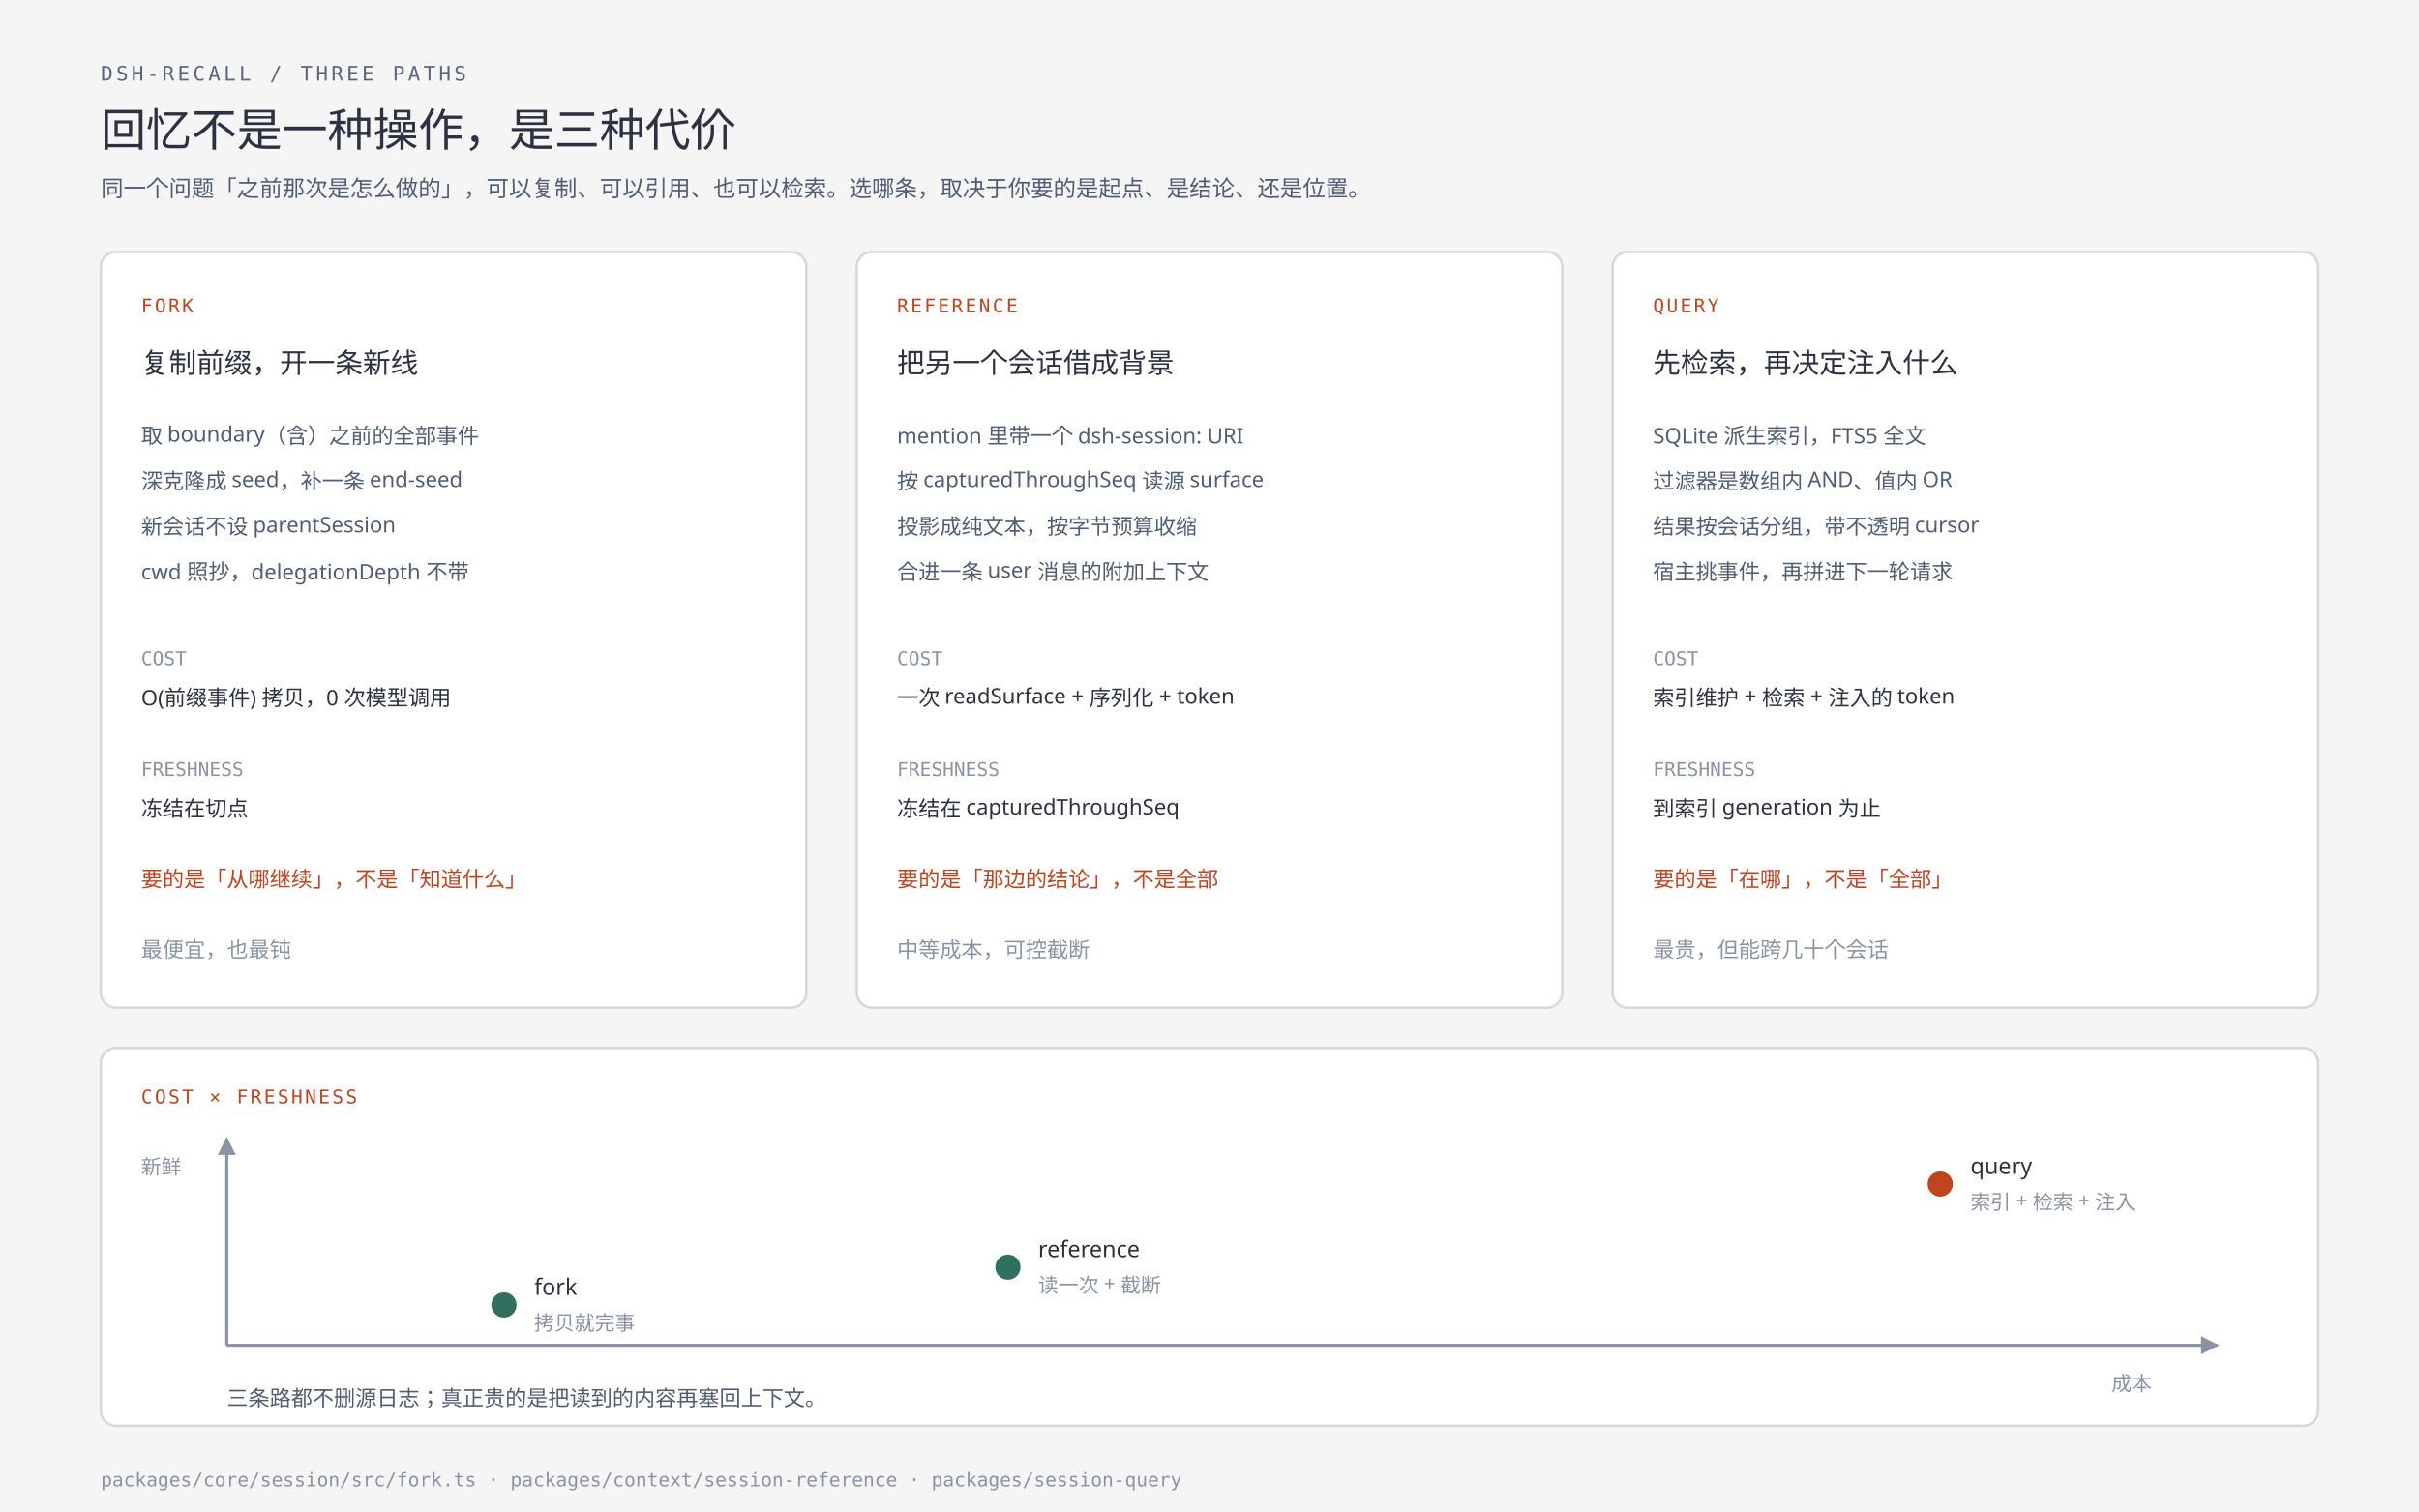
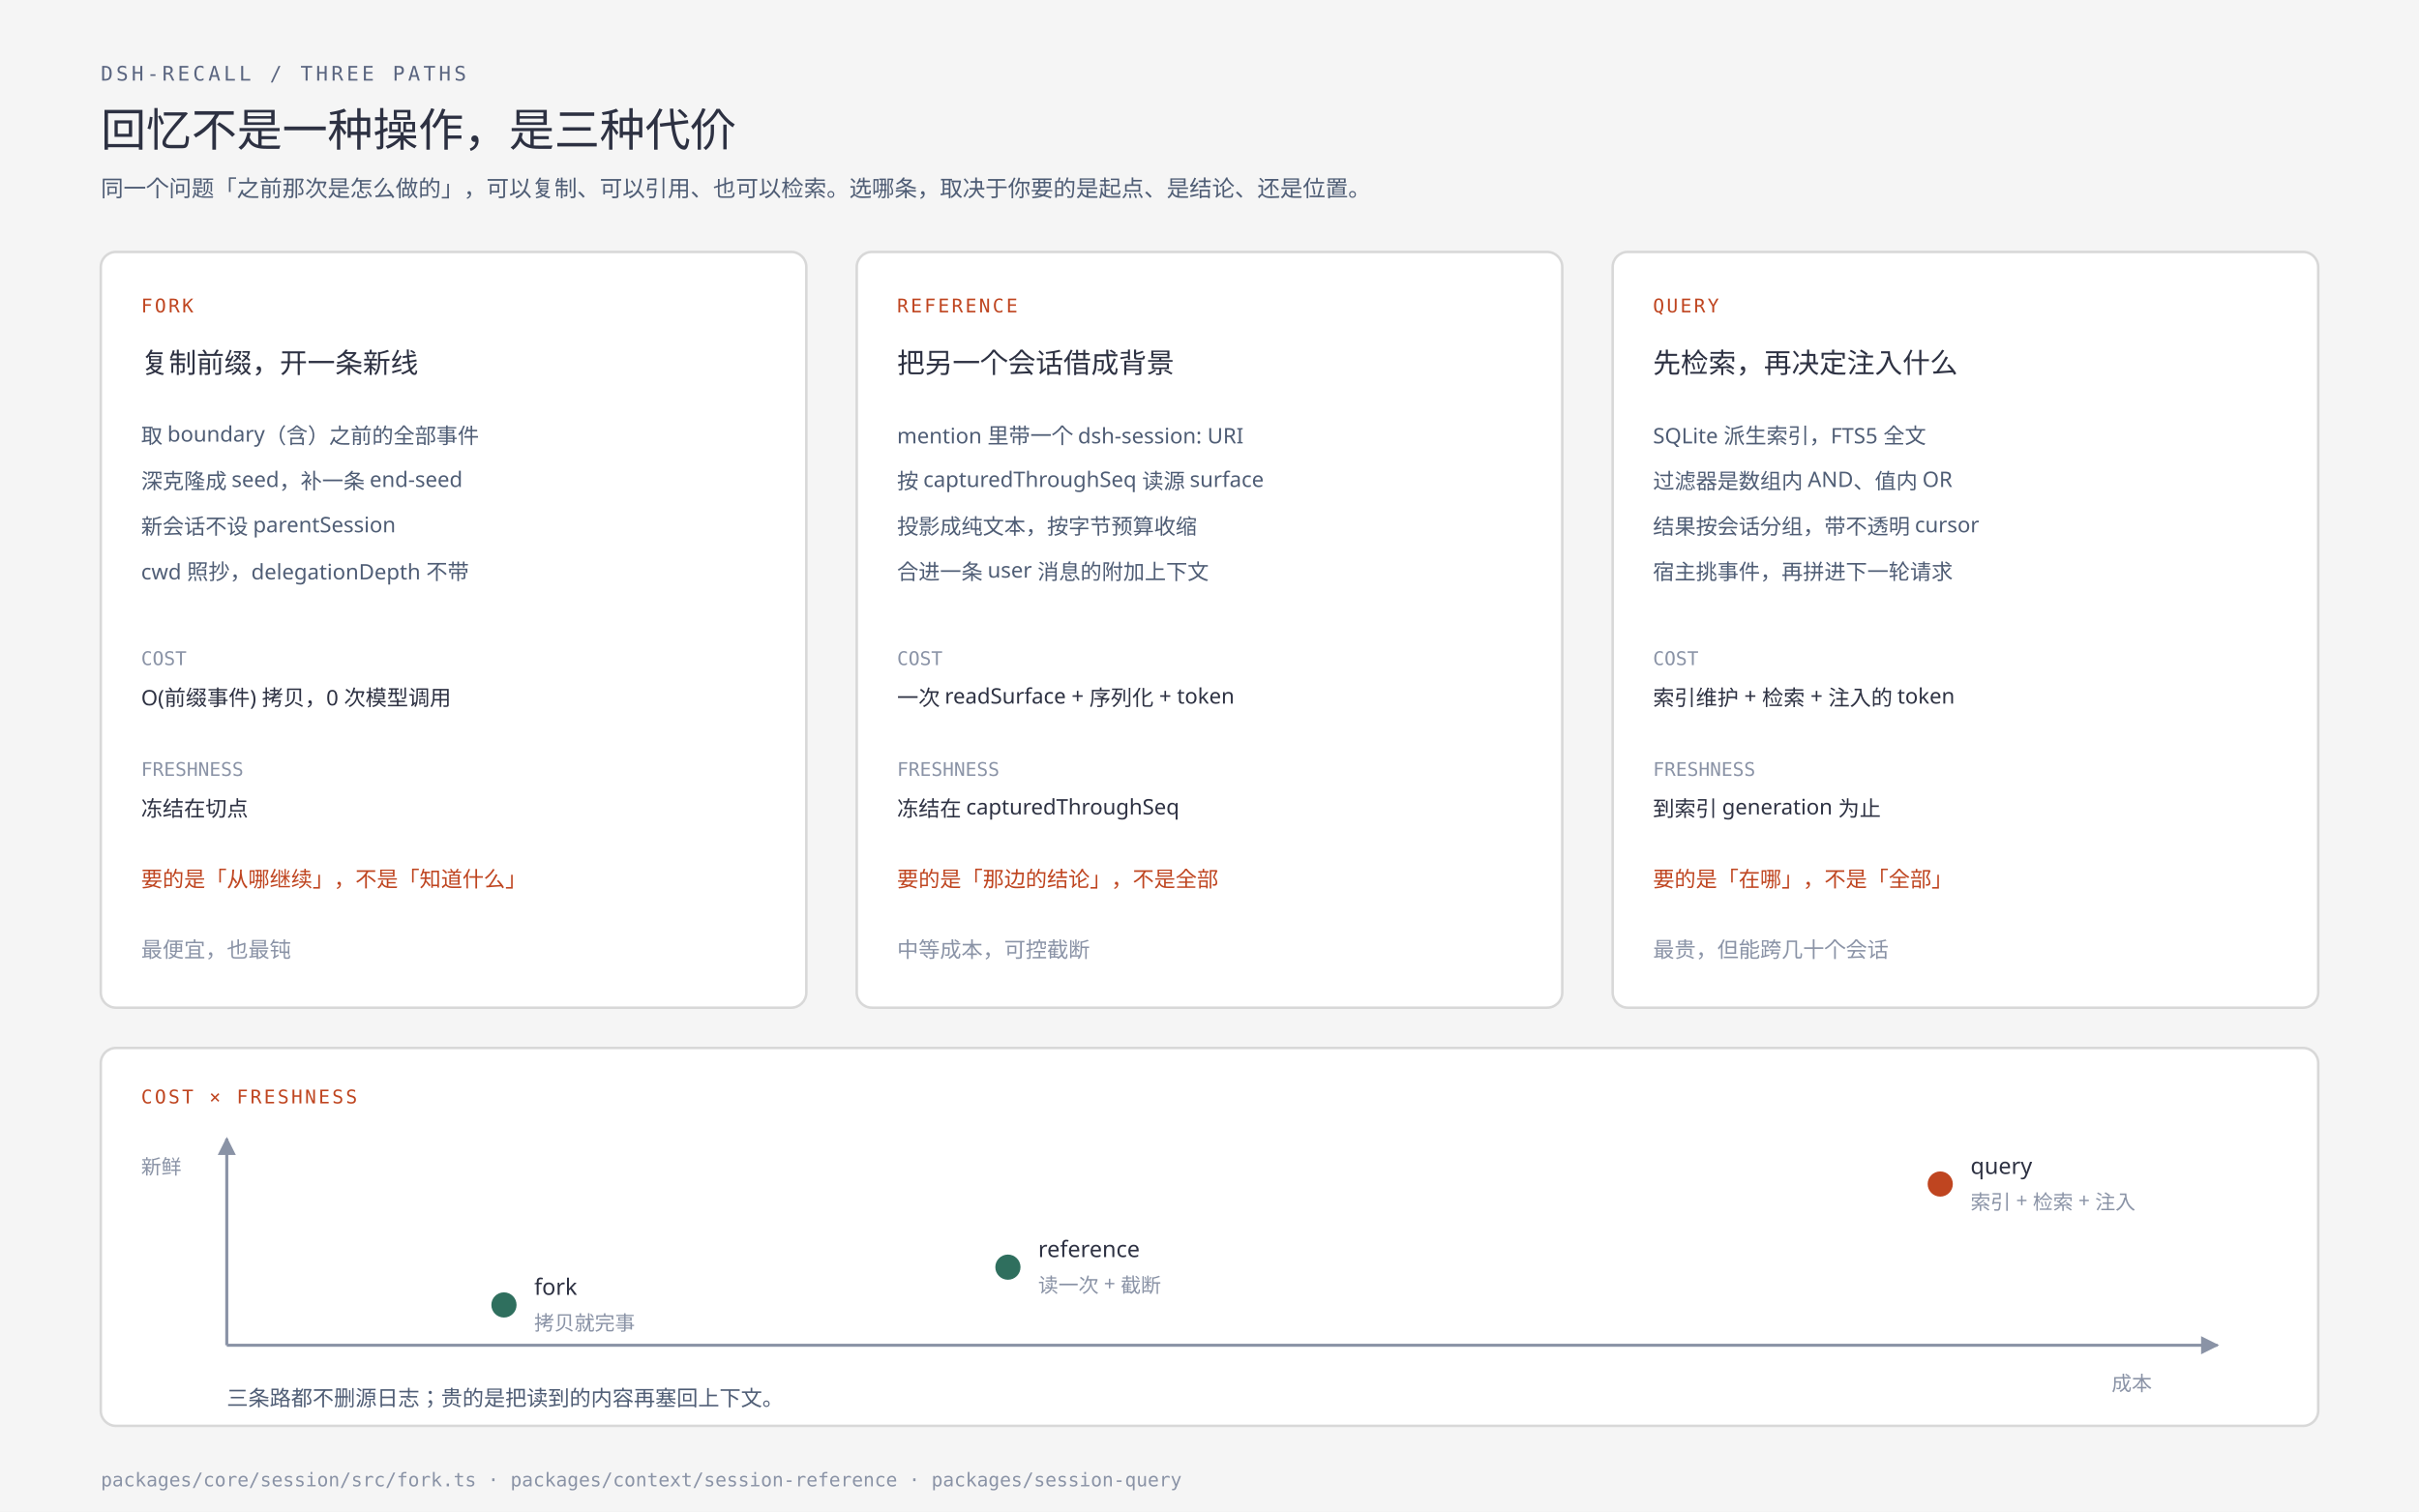
<svg xmlns="http://www.w3.org/2000/svg" width="960" height="600" viewBox="0 0 960 600" role="img" aria-labelledby="f01-d1-title f01-d1-desc">
  <rect width="100%" height="100%" fill="#f5f5f5" />
  <defs>
    <marker id="f01-a" viewBox="0 0 10 10" refX="9" refY="5" markerWidth="6" markerHeight="6" orient="auto">
      <path d="M0,0 L10,5 L0,10 z" fill="#8a93a6" />
    </marker>
  </defs>
  <text x="40" y="32" font-family="'Geist Mono','SF Mono',ui-monospace,monospace" font-size="8" letter-spacing="0.16em" fill="#5a6580">DSH-RECALL / THREE PATHS</text>
  <text x="40" y="58" font-family="'Geist','PingFang SC','Noto Sans SC',system-ui,sans-serif" font-size="18" fill="#2d3142">回忆不是一种操作，是三种代价</text>
  <text x="40" y="78" font-family="'Geist','PingFang SC','Noto Sans SC',system-ui,sans-serif" font-size="9" fill="#4f5d75">同一个问题「之前那次是怎么做的」，可以复制、可以引用、也可以检索。选哪条，取决于你要的是起点、是结论、还是位置。</text>
  <rect x="40" y="100" width="280" height="300" rx="6" fill="#ffffff" stroke="#d8d8d8" />
  <text x="56" y="124" font-family="'Geist Mono','SF Mono',ui-monospace,monospace" font-size="7.5" letter-spacing="0.12em" fill="#bf4520">FORK</text>
  <text x="56" y="148" font-family="'Geist','PingFang SC','Noto Sans SC',system-ui,sans-serif" font-size="11" fill="#2d3142">复制前缀，开一条新线</text>
  <text x="56" y="176" font-family="'Geist','PingFang SC','Noto Sans SC',system-ui,sans-serif" font-size="8.5" fill="#4f5d75">取 boundary（含）之前的全部事件</text>
  <text x="56" y="194" font-family="'Geist','PingFang SC','Noto Sans SC',system-ui,sans-serif" font-size="8.5" fill="#4f5d75">深克隆成 seed，补一条 end-seed</text>
  <text x="56" y="212" font-family="'Geist','PingFang SC','Noto Sans SC',system-ui,sans-serif" font-size="8.5" fill="#4f5d75">新会话不设 parentSession</text>
  <text x="56" y="230" font-family="'Geist','PingFang SC','Noto Sans SC',system-ui,sans-serif" font-size="8.5" fill="#4f5d75">cwd 照抄，delegationDepth 不带</text>
  <text x="56" y="264" font-family="'Geist Mono','SF Mono',ui-monospace,monospace" font-size="7.5" fill="#8a93a6">COST</text>
  <text x="56" y="280" font-family="'Geist','PingFang SC','Noto Sans SC',system-ui,sans-serif" font-size="8.5" fill="#2d3142">O(前缀事件) 拷贝，0 次模型调用</text>
  <text x="56" y="308" font-family="'Geist Mono','SF Mono',ui-monospace,monospace" font-size="7.5" fill="#8a93a6">FRESHNESS</text>
  <text x="56" y="324" font-family="'Geist','PingFang SC','Noto Sans SC',system-ui,sans-serif" font-size="8.5" fill="#2d3142">冻结在切点</text>
  <text x="56" y="352" font-family="'Geist','PingFang SC','Noto Sans SC',system-ui,sans-serif" font-size="8.5" fill="#bf4520">要的是「从哪继续」，不是「知道什么」</text>
  <text x="56" y="380" font-family="'Geist','PingFang SC','Noto Sans SC',system-ui,sans-serif" font-size="8.5" fill="#8a93a6">最便宜，也最钝</text>
  <rect x="340" y="100" width="280" height="300" rx="6" fill="#ffffff" stroke="#d8d8d8" />
  <text x="356" y="124" font-family="'Geist Mono','SF Mono',ui-monospace,monospace" font-size="7.5" letter-spacing="0.12em" fill="#bf4520">REFERENCE</text>
  <text x="356" y="148" font-family="'Geist','PingFang SC','Noto Sans SC',system-ui,sans-serif" font-size="11" fill="#2d3142">把另一个会话借成背景</text>
  <text x="356" y="176" font-family="'Geist','PingFang SC','Noto Sans SC',system-ui,sans-serif" font-size="8.5" fill="#4f5d75">mention 里带一个 dsh-session: URI</text>
  <text x="356" y="194" font-family="'Geist','PingFang SC','Noto Sans SC',system-ui,sans-serif" font-size="8.5" fill="#4f5d75">按 capturedThroughSeq 读源 surface</text>
  <text x="356" y="212" font-family="'Geist','PingFang SC','Noto Sans SC',system-ui,sans-serif" font-size="8.5" fill="#4f5d75">投影成纯文本，按字节预算收缩</text>
  <text x="356" y="230" font-family="'Geist','PingFang SC','Noto Sans SC',system-ui,sans-serif" font-size="8.5" fill="#4f5d75">合进一条 user 消息的附加上下文</text>
  <text x="356" y="264" font-family="'Geist Mono','SF Mono',ui-monospace,monospace" font-size="7.5" fill="#8a93a6">COST</text>
  <text x="356" y="280" font-family="'Geist','PingFang SC','Noto Sans SC',system-ui,sans-serif" font-size="8.5" fill="#2d3142">一次 readSurface + 序列化 + token</text>
  <text x="356" y="308" font-family="'Geist Mono','SF Mono',ui-monospace,monospace" font-size="7.5" fill="#8a93a6">FRESHNESS</text>
  <text x="356" y="324" font-family="'Geist','PingFang SC','Noto Sans SC',system-ui,sans-serif" font-size="8.5" fill="#2d3142">冻结在 capturedThroughSeq</text>
  <text x="356" y="352" font-family="'Geist','PingFang SC','Noto Sans SC',system-ui,sans-serif" font-size="8.5" fill="#bf4520">要的是「那边的结论」，不是全部</text>
  <text x="356" y="380" font-family="'Geist','PingFang SC','Noto Sans SC',system-ui,sans-serif" font-size="8.5" fill="#8a93a6">中等成本，可控截断</text>
  <rect x="640" y="100" width="280" height="300" rx="6" fill="#ffffff" stroke="#d8d8d8" />
  <text x="656" y="124" font-family="'Geist Mono','SF Mono',ui-monospace,monospace" font-size="7.5" letter-spacing="0.12em" fill="#bf4520">QUERY</text>
  <text x="656" y="148" font-family="'Geist','PingFang SC','Noto Sans SC',system-ui,sans-serif" font-size="11" fill="#2d3142">先检索，再决定注入什么</text>
  <text x="656" y="176" font-family="'Geist','PingFang SC','Noto Sans SC',system-ui,sans-serif" font-size="8.5" fill="#4f5d75">SQLite 派生索引，FTS5 全文</text>
  <text x="656" y="194" font-family="'Geist','PingFang SC','Noto Sans SC',system-ui,sans-serif" font-size="8.5" fill="#4f5d75">过滤器是数组内 AND、值内 OR</text>
  <text x="656" y="212" font-family="'Geist','PingFang SC','Noto Sans SC',system-ui,sans-serif" font-size="8.5" fill="#4f5d75">结果按会话分组，带不透明 cursor</text>
  <text x="656" y="230" font-family="'Geist','PingFang SC','Noto Sans SC',system-ui,sans-serif" font-size="8.5" fill="#4f5d75">宿主挑事件，再拼进下一轮请求</text>
  <text x="656" y="264" font-family="'Geist Mono','SF Mono',ui-monospace,monospace" font-size="7.5" fill="#8a93a6">COST</text>
  <text x="656" y="280" font-family="'Geist','PingFang SC','Noto Sans SC',system-ui,sans-serif" font-size="8.5" fill="#2d3142">索引维护 + 检索 + 注入的 token</text>
  <text x="656" y="308" font-family="'Geist Mono','SF Mono',ui-monospace,monospace" font-size="7.5" fill="#8a93a6">FRESHNESS</text>
  <text x="656" y="324" font-family="'Geist','PingFang SC','Noto Sans SC',system-ui,sans-serif" font-size="8.5" fill="#2d3142">到索引 generation 为止</text>
  <text x="656" y="352" font-family="'Geist','PingFang SC','Noto Sans SC',system-ui,sans-serif" font-size="8.5" fill="#bf4520">要的是「在哪」，不是「全部」</text>
  <text x="656" y="380" font-family="'Geist','PingFang SC','Noto Sans SC',system-ui,sans-serif" font-size="8.5" fill="#8a93a6">最贵，但能跨几十个会话</text>
  <rect x="40" y="416" width="880" height="150" rx="6" fill="#ffffff" stroke="#d8d8d8" />
  <text x="56" y="438" font-family="'Geist Mono','SF Mono',ui-monospace,monospace" font-size="7.5" letter-spacing="0.12em" fill="#bf4520">COST × FRESHNESS</text>
  <line x1="90" y1="534" x2="880" y2="534" stroke="#8a93a6" stroke-width="1.2" marker-end="url(#f01-a)" />
  <line x1="90" y1="534" x2="90" y2="452" stroke="#8a93a6" stroke-width="1.2" marker-end="url(#f01-a)" />
  <text x="838" y="552" font-family="'Geist','PingFang SC','Noto Sans SC',system-ui,sans-serif" font-size="8" fill="#8a93a6">成本</text>
  <text x="56" y="466" font-family="'Geist','PingFang SC','Noto Sans SC',system-ui,sans-serif" font-size="8" fill="#8a93a6">新鲜</text>
  <circle cx="200" cy="518" r="5" fill="#2f6f5e" />
  <text x="212" y="514" font-family="'Geist','PingFang SC','Noto Sans SC',system-ui,sans-serif" font-size="9" fill="#2d3142">fork</text>
  <text x="212" y="528" font-family="'Geist','PingFang SC','Noto Sans SC',system-ui,sans-serif" font-size="8" fill="#8a93a6">拷贝就完事</text>
  <circle cx="400" cy="503" r="5" fill="#2f6f5e" />
  <text x="412" y="499" font-family="'Geist','PingFang SC','Noto Sans SC',system-ui,sans-serif" font-size="9" fill="#2d3142">reference</text>
  <text x="412" y="513" font-family="'Geist','PingFang SC','Noto Sans SC',system-ui,sans-serif" font-size="8" fill="#8a93a6">读一次 + 截断</text>
  <circle cx="770" cy="470" r="5" fill="#bf4520" />
  <text x="782" y="466" font-family="'Geist','PingFang SC','Noto Sans SC',system-ui,sans-serif" font-size="9" fill="#2d3142">query</text>
  <text x="782" y="480" font-family="'Geist','PingFang SC','Noto Sans SC',system-ui,sans-serif" font-size="8" fill="#8a93a6">索引 + 检索 + 注入</text>
-   <text x="90" y="558" font-family="'Geist','PingFang SC','Noto Sans SC',system-ui,sans-serif" font-size="8.5" fill="#4f5d75">三条路都不删源日志；真正贵的是把读到的内容再塞回上下文。</text>
+   <text x="90" y="558" font-family="'Geist','PingFang SC','Noto Sans SC',system-ui,sans-serif" font-size="8.5" fill="#4f5d75">三条路都不删源日志；贵的是把读到的内容再塞回上下文。</text>
  <text x="40" y="590" font-family="'Geist Mono','SF Mono',ui-monospace,monospace" font-size="7.5" fill="#8a93a6">packages/core/session/src/fork.ts · packages/context/session-reference · packages/session-query</text>
</svg>
